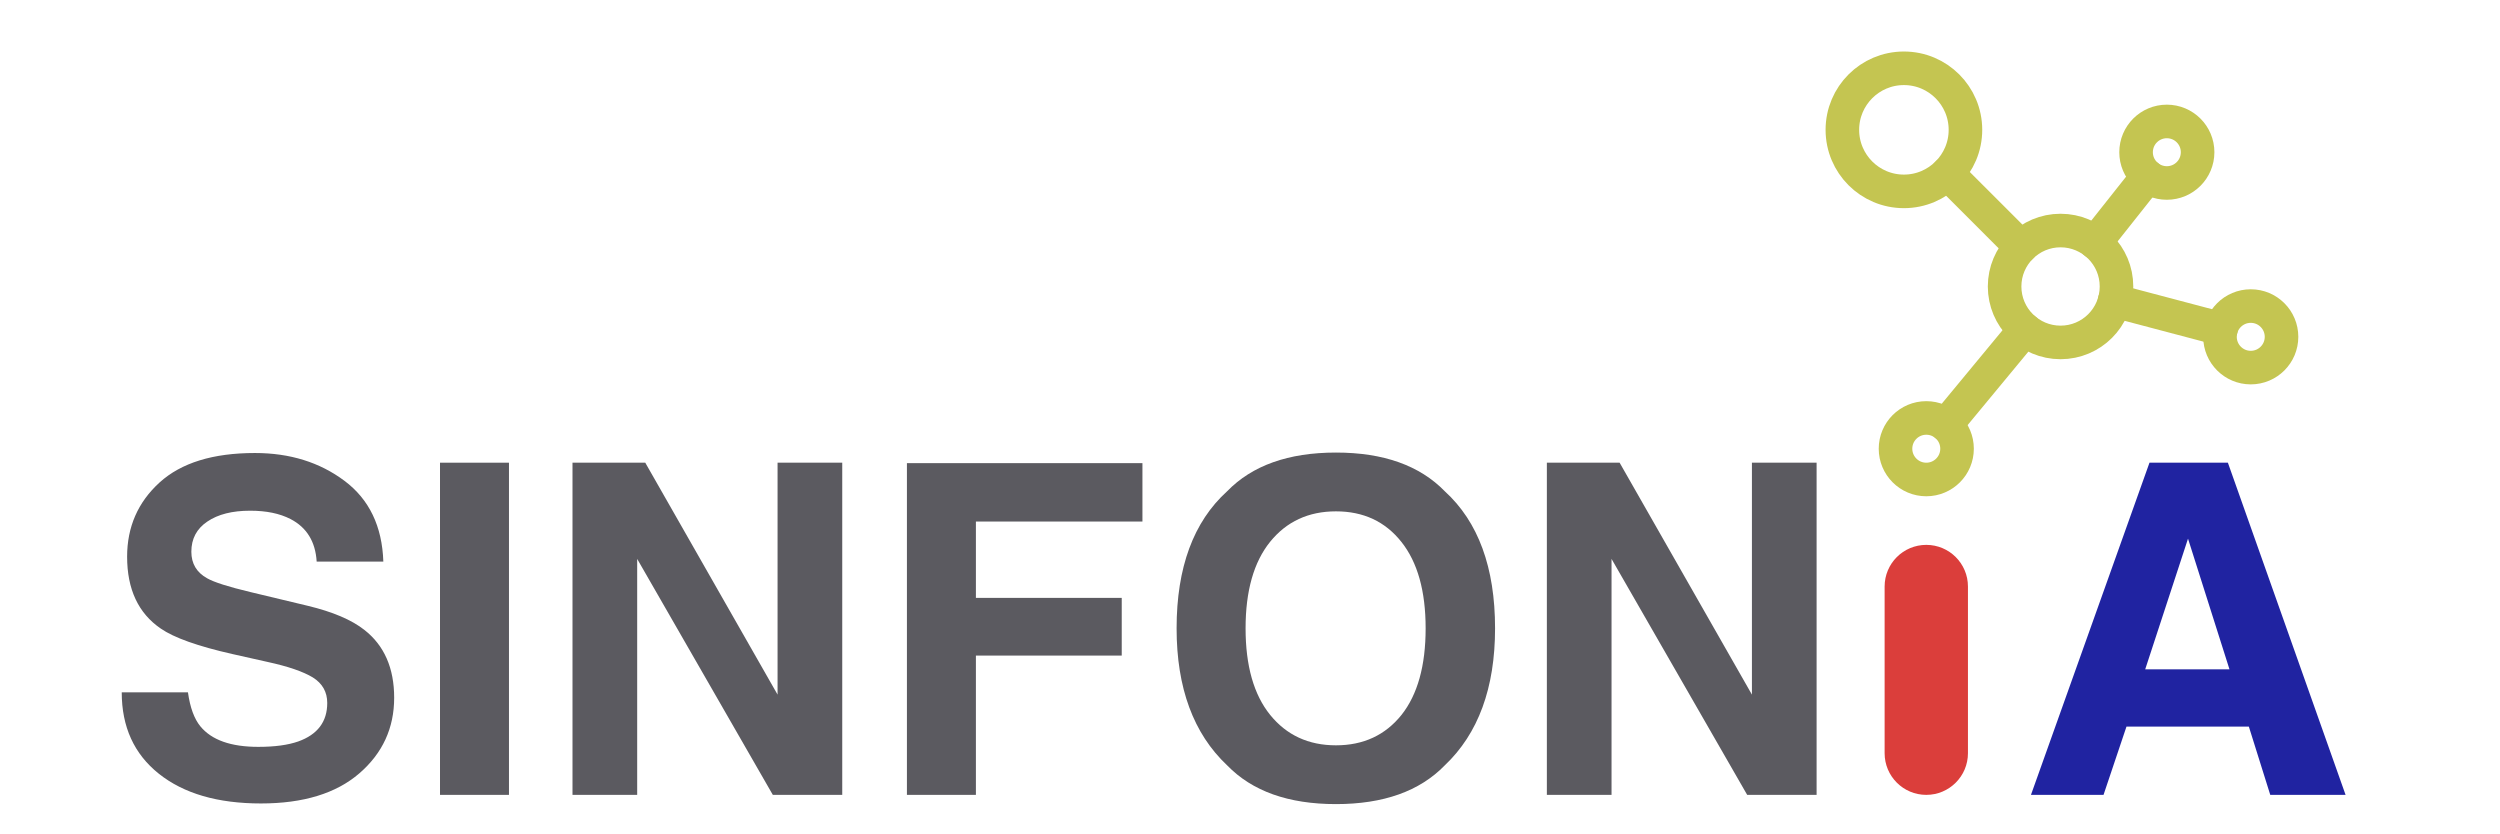
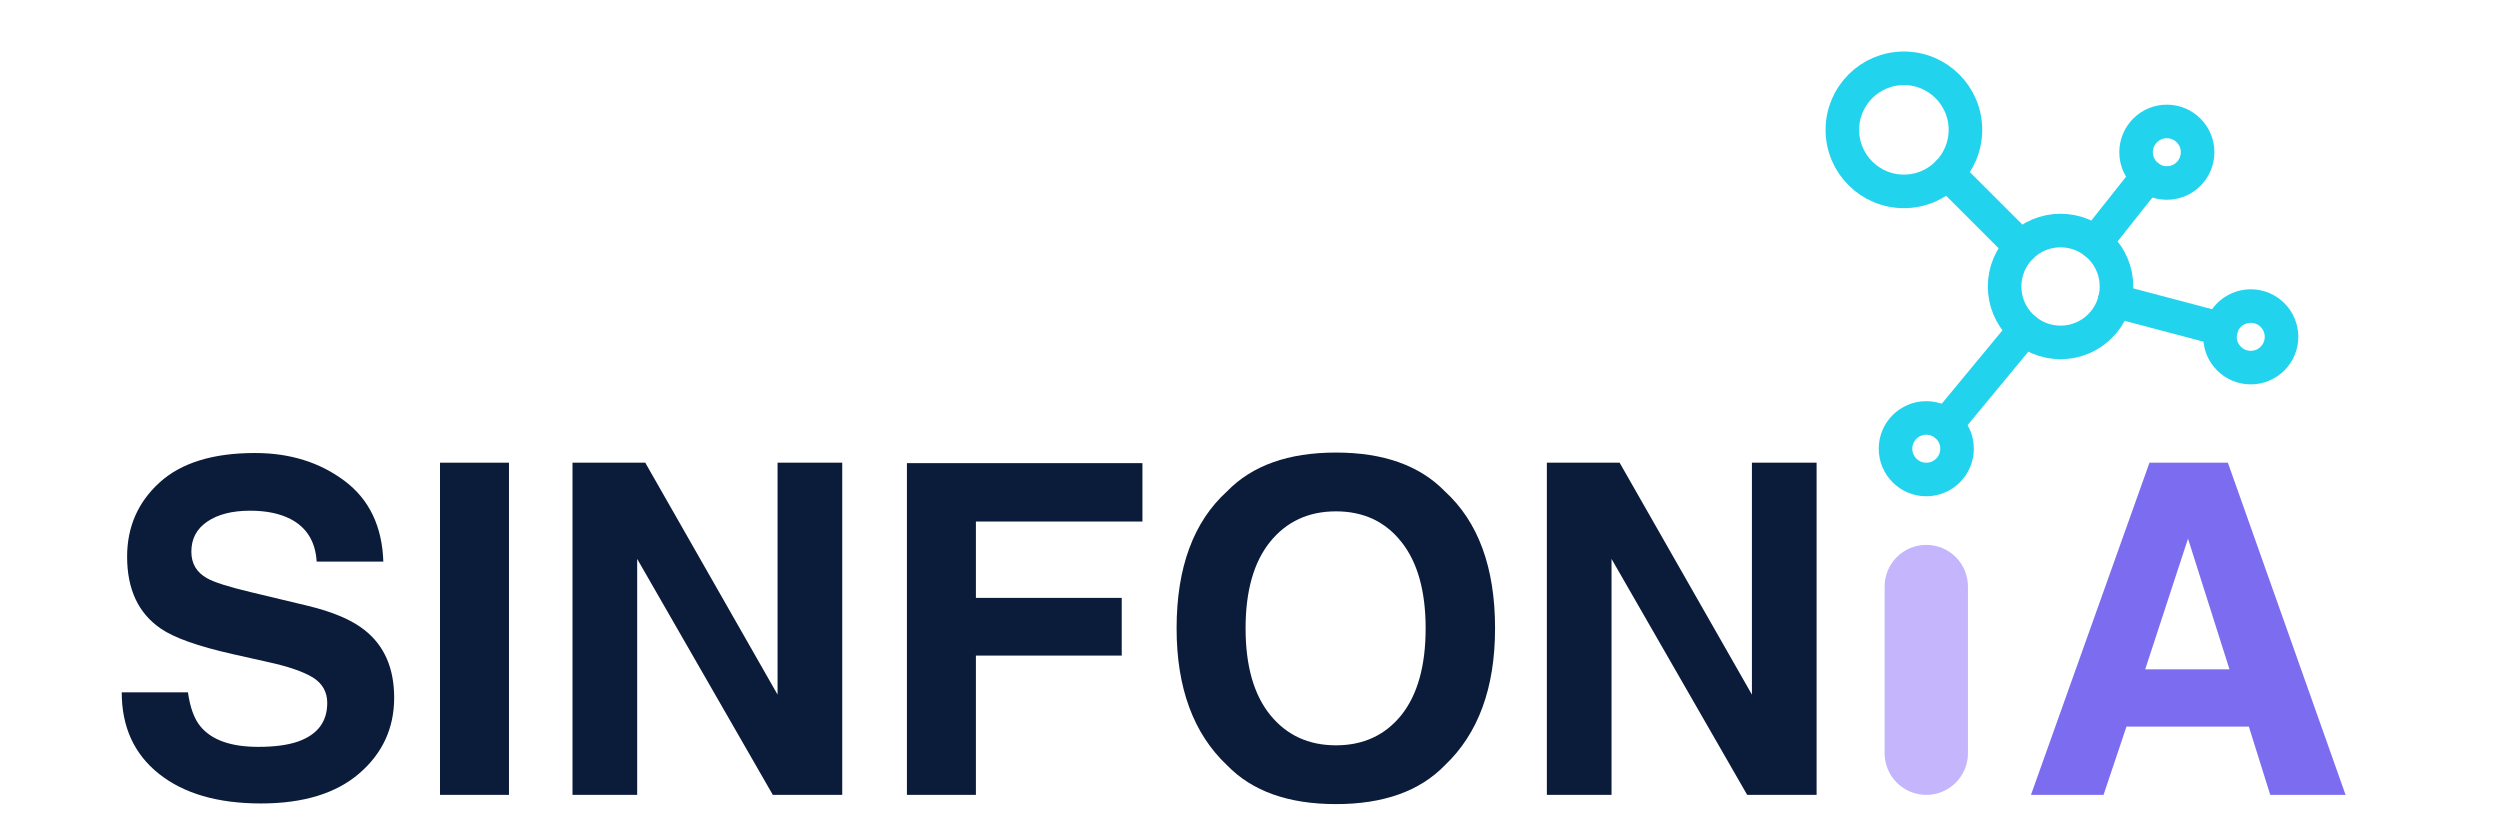
<svg xmlns="http://www.w3.org/2000/svg" viewBox="0 -40 390 130" role="img" aria-labelledby="sinfonia-static-title sinfonia-static-description">
  <g class="wordmark">
    <g class="letter">
-       <path d="M18.99 68 L29.32 68 C29.65 70.37 30.3 72.14 31.26 73.31 C33.02 75.45 36.03 76.51 40.29 76.51 C42.85 76.51 44.92 76.23 46.52 75.67 C49.54 74.59 51.05 72.59 51.05 69.66 C51.05 67.95 50.3 66.62 48.8 65.68 C47.3 64.77 44.95 63.96 41.73 63.26 L36.25 62.03 C30.86 60.81 27.13 59.48 25.07 58.05 C21.58 55.66 19.83 51.93 19.83 46.84 C19.83 42.2 21.52 38.34 24.89 35.27 C28.27 32.2 33.23 30.67 39.77 30.67 C45.23 30.67 49.88 32.12 53.74 35.01 C57.6 37.9 59.62 42.11 59.8 47.61 L49.4 47.61 C49.21 44.5 47.85 42.28 45.32 40.97 C43.63 40.1 41.54 39.67 39.03 39.67 C36.24 39.67 34.01 40.23 32.35 41.36 C30.68 42.48 29.85 44.05 29.85 46.07 C29.85 47.92 30.67 49.3 32.31 50.21 C33.37 50.82 35.62 51.54 39.06 52.36 L47.99 54.5 C51.91 55.44 54.86 56.7 56.85 58.27 C59.95 60.7 61.49 64.23 61.49 68.85 C61.49 73.58 59.68 77.51 56.06 80.64 C52.44 83.77 47.32 85.34 40.71 85.34 C33.96 85.34 28.66 83.79 24.79 80.71 C20.92 77.63 18.99 73.39 18.99 68 Z" fill="rgb(91,90,96)" />
+       <path d="M18.99 68 L29.32 68 C29.65 70.37 30.3 72.14 31.26 73.31 C33.02 75.45 36.03 76.51 40.29 76.51 C42.85 76.51 44.92 76.23 46.52 75.67 C49.54 74.59 51.05 72.59 51.05 69.66 C51.05 67.95 50.3 66.62 48.8 65.68 C47.3 64.77 44.95 63.96 41.73 63.26 L36.25 62.03 C30.86 60.81 27.13 59.48 25.07 58.05 C21.58 55.66 19.83 51.93 19.83 46.84 C19.83 42.2 21.52 38.34 24.89 35.27 C28.27 32.2 33.23 30.67 39.77 30.67 C45.23 30.67 49.88 32.12 53.74 35.01 C57.6 37.9 59.62 42.11 59.8 47.61 L49.4 47.61 C49.21 44.5 47.85 42.28 45.32 40.97 C43.63 40.1 41.54 39.67 39.03 39.67 C36.24 39.67 34.01 40.23 32.35 41.36 C30.68 42.48 29.85 44.05 29.85 46.07 C29.85 47.92 30.67 49.3 32.31 50.21 C33.37 50.82 35.62 51.54 39.06 52.36 L47.99 54.5 C51.91 55.44 54.86 56.7 56.85 58.27 C59.95 60.7 61.49 64.23 61.49 68.85 C61.49 73.58 59.68 77.51 56.06 80.64 C52.44 83.77 47.32 85.34 40.71 85.34 C33.96 85.34 28.66 83.79 24.79 80.71 C20.92 77.63 18.99 73.39 18.99 68 Z" fill="rgb(11,27,58)" />
    </g>
    <g class="letter">
-       <path d="M68.64 58.09 L68.64 84 L79.4 84 L79.4 32.18 L68.64 32.18 Z" fill="rgb(91,90,96)" />
+       <path d="M68.64 58.09 L68.64 84 L79.4 84 L79.4 32.18 L68.64 32.18 Z" fill="rgb(11,27,58)" />
    </g>
    <g class="letter">
-       <path d="M89.31 58.09 L89.31 32.18 L100.66 32.18 L121.3 68.36 L121.3 32.18 L131.39 32.18 L131.39 84 L120.56 84 L99.4 47.19 L99.4 84 L89.31 84 Z" fill="rgb(91,90,96)" />
+       <path d="M89.31 58.09 L89.31 32.18 L100.66 32.18 L121.3 68.36 L121.3 32.18 L131.39 32.18 L131.39 84 L120.56 84 L99.4 47.19 L99.4 84 L89.31 84 Z" fill="rgb(11,27,58)" />
    </g>
    <g class="letter">
-       <path d="M141.48 58.1 L141.48 32.25 L178.22 32.25 L178.22 41.36 L152.24 41.36 L152.24 53.27 L174.99 53.27 L174.99 62.27 L152.24 62.27 L152.24 84 L141.48 84 Z" fill="rgb(91,90,96)" />
+       <path d="M141.48 58.1 L141.48 32.25 L178.22 32.25 L178.22 41.36 L152.24 41.36 L152.24 53.27 L174.99 53.27 L174.99 62.27 L152.24 62.27 L152.24 84 L141.48 84 Z" fill="rgb(11,27,58)" />
    </g>
    <g class="letter">
-       <path d="M183.55 58.02 C183.55 48.53 186.18 41.4 191.43 36.64 C195.34 32.61 201 30.6 208.41 30.6 C215.81 30.6 221.47 32.61 225.39 36.64 C230.61 41.4 233.23 48.53 233.23 58.02 C233.23 67.32 230.61 74.45 225.39 79.39 C221.47 83.43 215.81 85.44 208.41 85.44 C201 85.44 195.34 83.43 191.43 79.39 C186.18 74.45 183.55 67.32 183.55 58.02 Z M194.31 58.02 C194.31 63.86 195.59 68.36 198.14 71.52 C200.7 74.68 204.12 76.27 208.41 76.27 C212.7 76.27 216.11 74.68 218.64 71.52 C221.14 68.36 222.4 63.86 222.4 58.02 C222.4 52.21 221.14 47.71 218.62 44.54 C216.1 41.36 212.7 39.77 208.41 39.77 C204.12 39.77 200.7 41.36 198.14 44.52 C195.59 47.68 194.31 52.18 194.31 58.02 Z" fill="rgb(91,90,96)" fill-rule="evenodd" />
+       <path d="M183.55 58.02 C183.55 48.53 186.18 41.4 191.43 36.64 C195.34 32.61 201 30.6 208.41 30.6 C215.81 30.6 221.47 32.61 225.39 36.64 C230.61 41.4 233.23 48.53 233.23 58.02 C233.23 67.32 230.61 74.45 225.39 79.39 C221.47 83.43 215.81 85.44 208.41 85.44 C201 85.44 195.34 83.43 191.43 79.39 C186.18 74.45 183.55 67.32 183.55 58.02 Z M194.31 58.02 C194.31 63.86 195.59 68.36 198.14 71.52 C200.7 74.68 204.12 76.27 208.41 76.27 C212.7 76.27 216.11 74.68 218.64 71.52 C221.14 68.36 222.4 63.86 222.4 58.02 C222.4 52.21 221.14 47.71 218.62 44.54 C216.1 41.36 212.7 39.77 208.41 39.77 C204.12 39.77 200.7 41.36 198.14 44.52 C195.59 47.68 194.31 52.18 194.31 58.02 Z" fill="rgb(11,27,58)" fill-rule="evenodd" />
    </g>
    <g class="letter">
-       <path d="M241.31 58.09 L241.31 32.18 L252.66 32.18 L273.3 68.36 L273.3 32.18 L283.39 32.18 L283.39 84 L272.56 84 L251.4 47.19 L251.4 84 L241.31 84 Z" fill="rgb(91,90,96)" />
+       <path d="M241.31 58.09 L241.31 32.18 L252.66 32.18 L273.3 68.36 L273.3 32.18 L283.39 32.18 L283.39 84 L272.56 84 L251.4 47.19 L251.4 84 L241.31 84 Z" fill="rgb(11,27,58)" />
    </g>
    <g class="letter">
-       <path d="M294 64.5 V51.5 A6.5 6.5 0 0 1 300.5 45 A6.5 6.5 0 0 1 307 51.5 V77.5 A6.5 6.5 0 0 1 300.5 84 A6.5 6.5 0 0 1 294 77.5 V64.5 Z" fill="rgb(219,62,59)" />
-       <g class="network" transform="matrix(0.8727273 0 0 0.8727273 277.8091 -38.94545)" fill="none" stroke="rgb(196,197,81)" stroke-width="6" stroke-linecap="round" stroke-linejoin="round">
+       <path d="M294 64.5 V51.5 A6.5 6.5 0 0 1 300.5 45 A6.5 6.5 0 0 1 307 51.5 V77.5 A6.5 6.5 0 0 1 300.5 84 A6.5 6.5 0 0 1 294 77.5 V64.5 Z" fill="rgb(196,181,253)" />
+       <g class="network" transform="matrix(0.8727273 0 0 0.8727273 277.8091 -38.94545)" fill="none" stroke="rgb(34,211,238)" stroke-width="6" stroke-linecap="round" stroke-linejoin="round">
        <line x1="42.93" y1="42.93" x2="29.78" y2="29.78" />
        <line x1="56.2" y1="42.16" x2="65.59" y2="30.31" />
        <line x1="59.66" y1="52.56" x2="78.69" y2="57.59" />
        <line x1="43.62" y1="57.7" x2="29.51" y2="74.76" />
        <path d="M40 50 A10 10 0 0 0 60 50 A10 10 0 0 0 40 50 Z" />
        <path d="M11 22 A11 11 0 0 0 33 22 A11 11 0 0 0 11 22 Z" />
        <path d="M63.5 26 A5.5 5.5 0 0 0 74.5 26 A5.5 5.5 0 0 0 63.5 26 Z" />
        <path d="M78.5 59 A5.5 5.5 0 0 0 89.5 59 A5.5 5.5 0 0 0 78.5 59 Z" />
        <path d="M20.5 79 A5.5 5.5 0 0 0 31.5 79 A5.5 5.5 0 0 0 20.5 79 Z" />
      </g>
    </g>
    <g class="letter">
-       <path d="M326.05 58.1 L316.83 84 L335.32 32.18 L347.55 32.18 L365.91 84 L354.16 84 L350.82 73.35 L331.73 73.35 L328.15 84 L316.83 84 Z M334.65 64.42 L347.8 64.42 L341.33 44.03 L334.65 64.42 Z" fill="rgb(32,35,161)" fill-rule="evenodd" />
+       <path d="M326.05 58.1 L316.83 84 L335.32 32.18 L347.55 32.18 L365.91 84 L354.16 84 L350.82 73.35 L331.73 73.35 L328.15 84 L316.83 84 Z M334.65 64.42 L347.8 64.42 L341.33 44.03 L334.65 64.42 Z" fill="rgb(124,108,240)" fill-rule="evenodd" />
    </g>
  </g>
</svg>
